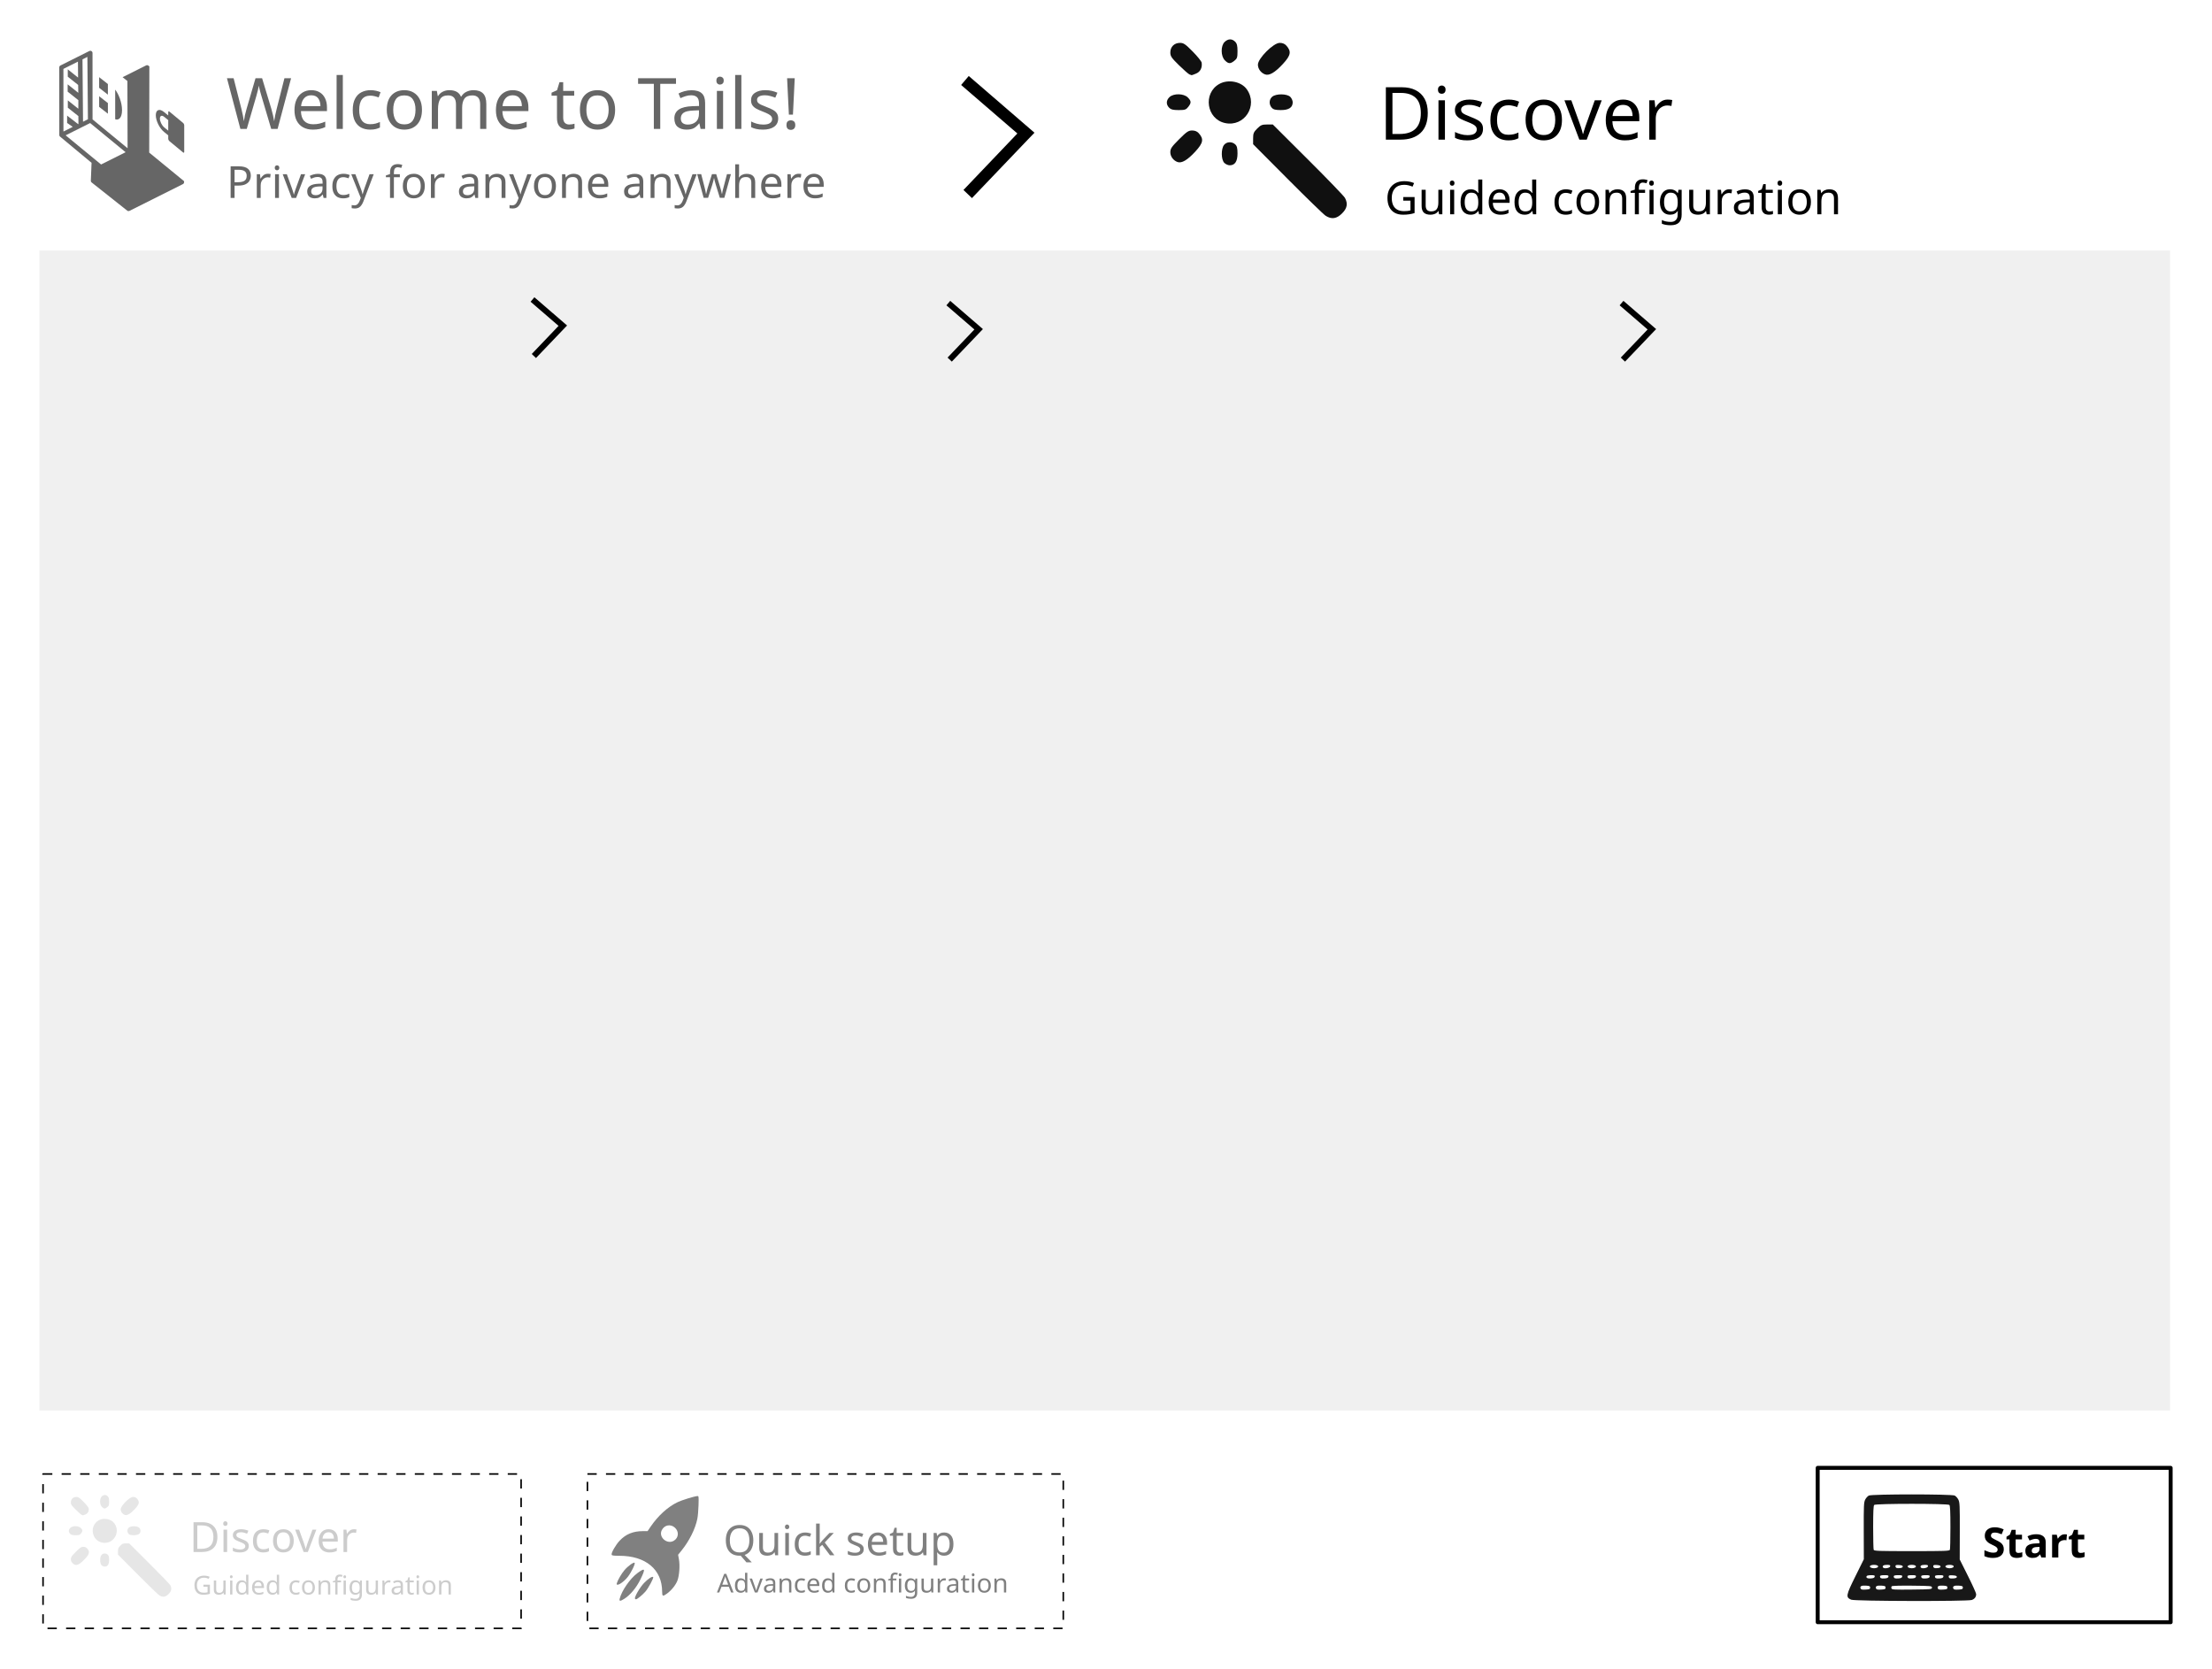
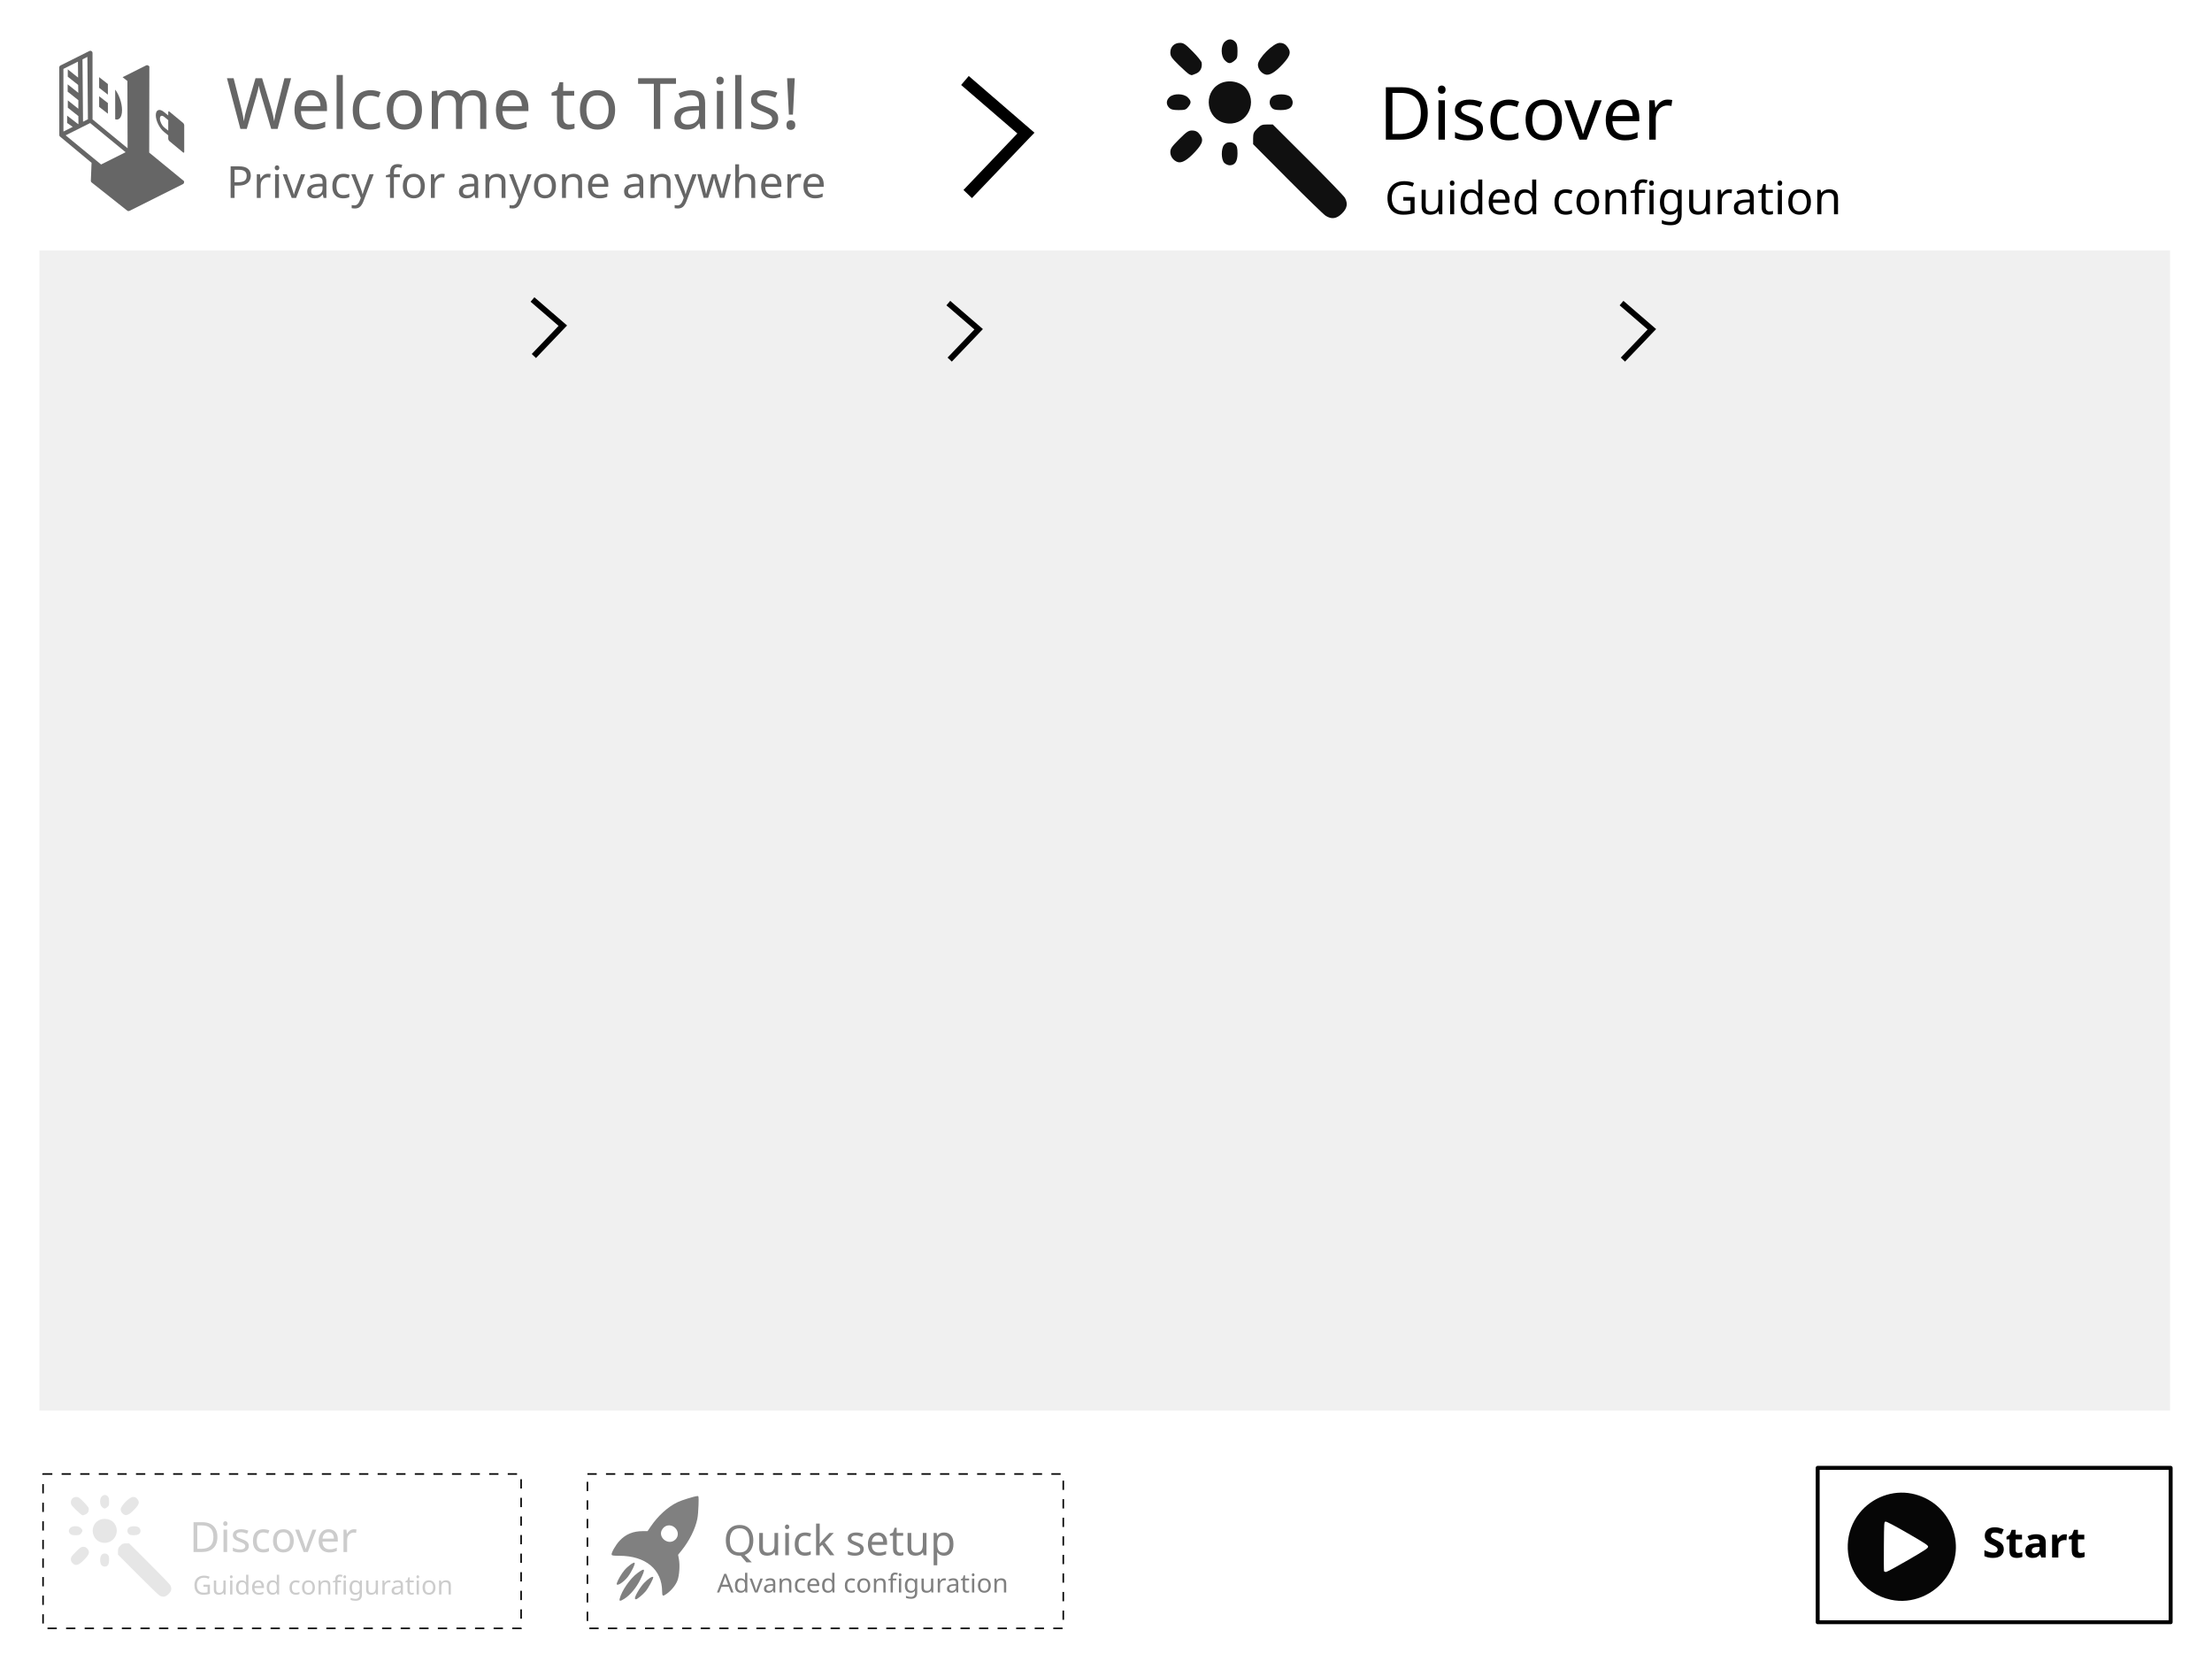
<svg xmlns="http://www.w3.org/2000/svg" width="561.674" height="423.606" id="svg11615" version="1.1">
  <defs id="defs11617" />
  <g id="layer1" transform="translate(-944.7794,-238.615)">
    <rect width="541.026" height="294.504" x="954.779" y="302.21" id="rect22803" style="fill:#f0f0f0;fill-opacity:1;stroke:none" />
    <flowRoot transform="matrix(2,0,0,2,1568.586,-679.5205)" id="flowRoot8410-1-7" xml:space="preserve" style="font-size:6px;font-style:normal;font-weight:normal;line-height:125%;letter-spacing:0px;word-spacing:0px;fill:#000000;fill-opacity:1;stroke:none;font-family:Sans">
      <flowRegion id="flowRegion8412-6-8">
        <rect width="56.756" height="15.766" x="-297.18" y="496.628" id="rect8414-9-1" style="font-size:6px" />
      </flowRegion>
      <flowPara id="flowPara8416-9-0">1. Introduction</flowPara>
    </flowRoot>
    <flowRoot transform="matrix(2,0,0,2,1697.171,-678.5166)" id="flowRoot8410-0-29-3" xml:space="preserve" style="font-size:6px;font-style:normal;font-variant:normal;font-weight:normal;font-stretch:normal;text-align:start;line-height:125%;letter-spacing:0px;word-spacing:0px;writing-mode:lr-tb;text-anchor:start;fill:#000000;fill-opacity:1;stroke:none;font-family:Sans;-inkscape-font-specification:Sans">
      <flowRegion id="flowRegion8412-9-2-9">
        <rect width="56.756" height="15.766" x="-297.18" y="496.628" id="rect8414-7-4-2" style="font-size:6px;font-style:normal;font-variant:normal;font-weight:normal;font-stretch:normal;text-align:start;line-height:125%;writing-mode:lr-tb;text-anchor:start;font-family:Sans;-inkscape-font-specification:Sans" />
      </flowRegion>
      <flowPara id="flowPara8471-27-7" style="font-size:6px;font-style:normal;font-variant:normal;font-weight:normal;font-stretch:normal;text-align:start;line-height:125%;writing-mode:lr-tb;text-anchor:start;font-family:Sans;-inkscape-font-specification:Sans">2. Context</flowPara>
    </flowRoot>
    <flowRoot transform="matrix(2,0,0,2,1974.149,-678.7155)" id="flowRoot8410-3-0-9" xml:space="preserve" style="font-size:6px;font-style:normal;font-variant:normal;font-weight:bold;font-stretch:normal;text-align:start;line-height:125%;letter-spacing:0px;word-spacing:0px;writing-mode:lr-tb;text-anchor:start;fill:#000000;fill-opacity:1;stroke:none;font-family:Sans;-inkscape-font-specification:Sans Bold">
      <flowRegion id="flowRegion8412-3-4-3">
        <rect width="56.756" height="15.766" x="-297.18" y="496.628" id="rect8414-4-8-8" style="font-size:6px;font-style:normal;font-variant:normal;font-weight:bold;font-stretch:normal;text-align:start;line-height:125%;writing-mode:lr-tb;text-anchor:start;fill:#000000;font-family:Sans;-inkscape-font-specification:Sans Bold" />
      </flowRegion>
      <flowPara id="flowPara8416-8-4-7" style="font-size:6px;font-style:normal;font-variant:normal;font-weight:bold;font-stretch:normal;text-align:start;line-height:125%;writing-mode:lr-tb;text-anchor:start;fill:#000000;font-family:Sans;-inkscape-font-specification:Sans Bold">4. Check and go</flowPara>
    </flowRoot>
    <flowRoot transform="matrix(2,0,0,2,1797.977,-678.5678)" id="flowRoot8410-37-87-4" xml:space="preserve" style="font-size:6px;font-style:normal;font-weight:normal;line-height:125%;letter-spacing:0px;word-spacing:0px;fill:#000000;fill-opacity:1;stroke:none;font-family:Sans">
      <flowRegion id="flowRegion8412-0-07-1">
        <rect width="68.921" height="9.85" x="-297.18" y="496.628" id="rect8414-45-31-9" style="font-size:6px;fill:#000000" />
      </flowRegion>
      <flowPara id="flowPara8416-5-3-39">3. Need to save data?</flowPara>
    </flowRoot>
    <text x="1002.192" y="271.335" id="text3840-4-10" xml:space="preserve" style="font-size:17.998px;font-style:normal;font-variant:normal;font-weight:normal;font-stretch:normal;text-align:start;line-height:125%;letter-spacing:0px;word-spacing:0px;writing-mode:lr-tb;text-anchor:start;fill:#666666;fill-opacity:1;stroke:none;font-family:Sans;-inkscape-font-specification:Sans">
      <tspan x="1002.192" y="271.335" id="tspan3842-3-5" style="fill:#666666">Welcome to Tails!</tspan>
    </text>
    <path d="m 1190.768,257.909 -1.938,2.281 14.281,12.312 -13.688,14.344 2.156,2.062 14.781,-15.469 1.094,-1.125 -1.188,-1.031 -15.5,-13.375 z" id="path22225" style="font-size:medium;font-style:normal;font-variant:normal;font-weight:normal;font-stretch:normal;text-indent:0;text-align:start;text-decoration:none;line-height:normal;letter-spacing:normal;word-spacing:normal;text-transform:none;direction:ltr;block-progression:tb;writing-mode:lr-tb;text-anchor:start;baseline-shift:baseline;color:#000000;fill:#000000;fill-opacity:1;stroke:none;stroke-width:3;marker:none;visibility:visible;display:inline;overflow:visible;enable-background:accumulate;font-family:Sans;-inkscape-font-specification:Sans" />
    <text x="1294.869" y="274.064" id="text3836-4" xml:space="preserve" style="font-size:18.624px;font-style:normal;font-variant:normal;font-weight:normal;font-stretch:normal;text-align:start;line-height:125%;letter-spacing:0px;word-spacing:0px;writing-mode:lr-tb;text-anchor:start;fill:#000000;fill-opacity:1;stroke:none;font-family:Sans;-inkscape-font-specification:Sans">
      <tspan x="1294.869" y="274.064" id="tspan3838-7">Discover</tspan>
    </text>
    <text x="1296.379" y="293.015" id="text20391" xml:space="preserve" style="font-size:11.614px;font-style:normal;font-variant:normal;font-weight:normal;font-stretch:normal;text-align:start;line-height:125%;letter-spacing:0px;word-spacing:0px;writing-mode:lr-tb;text-anchor:start;fill:#000000;fill-opacity:1;stroke:none;font-family:Sans;-inkscape-font-specification:Sans">
      <tspan x="1296.379" y="293.015" id="tspan20393">Guided configuration</tspan>
    </text>
    <path d="m 1281.403,293.406 c -0.503,-0.316 -4.856,-4.537 -9.673,-9.379 l -8.759,-8.804 0,-1.466 c 0,-1.26 0.145,-1.61 1.036,-2.501 0.891,-0.891 1.241,-1.036 2.502,-1.036 l 1.466,0 8.945,8.912 c 4.92,4.901 9.141,9.282 9.38,9.734 0.778,1.472 0.558,2.629 -0.748,3.935 -1.366,1.366 -2.644,1.553 -4.149,0.605 z m -25.744,-13.437 c -0.821,-0.821 -0.856,-3.589 -0.058,-4.574 0.67,-0.827 1.978,-0.892 2.81,-0.139 0.466,0.421 0.599,0.939 0.599,2.323 0,2.013 -0.651,2.999 -1.98,2.999 -0.419,0 -1.036,-0.274 -1.371,-0.609 z m -11.882,-0.218 c -1.06,-0.38 -1.828,-1.422 -1.828,-2.479 0,-0.92 0.309,-1.376 2.231,-3.298 1.922,-1.922 2.379,-2.231 3.298,-2.231 0.721,0 1.268,0.222 1.684,0.685 1.337,1.485 1.153,2.475 -0.864,4.664 -2.003,2.174 -3.47,3.036 -4.521,2.658 z m 12.079,-9.894 c -4.718,-1.006 -5.694,-7.555 -1.48,-9.923 2.27,-1.276 5.602,-0.626 7.006,1.367 2.915,4.138 -0.615,9.603 -5.526,8.556 z m -14.211,-3.903 c -0.809,-0.809 -0.771,-1.875 0.096,-2.689 1.05,-0.986 3.616,-0.939 4.64,0.085 0.912,0.912 0.934,1.37 0.116,2.41 -0.555,0.706 -0.849,0.803 -2.437,0.803 -1.4,0 -1.943,-0.137 -2.415,-0.609 z m 26.058,0.009 c -0.753,-0.832 -0.689,-2.14 0.139,-2.81 0.986,-0.798 3.753,-0.763 4.574,0.058 0.335,0.335 0.609,0.952 0.609,1.371 0,1.329 -0.987,1.98 -2.999,1.98 -1.384,0 -1.902,-0.134 -2.323,-0.599 z m -20.879,-8.448 c -0.251,-0.09 -1.451,-1.138 -2.666,-2.329 -1.932,-1.895 -2.209,-2.304 -2.209,-3.263 0,-1.428 1.012,-2.422 2.465,-2.422 0.905,0 1.362,0.312 3.232,2.209 1.198,1.215 2.216,2.483 2.263,2.818 0.181,1.29 -0.343,2.316 -1.41,2.762 -0.575,0.24 -1.084,0.426 -1.132,0.413 -0.047,-0.014 -0.292,-0.098 -0.543,-0.187 z m 19.194,-0.007 c -1.06,-0.38 -1.828,-1.422 -1.828,-2.479 0,-1.585 3.944,-5.529 5.529,-5.529 0.721,0 1.268,0.222 1.684,0.685 1.337,1.485 1.153,2.475 -0.864,4.664 -2.003,2.174 -3.47,3.036 -4.521,2.658 z m -10.22,-3.576 c -1.056,-1.056 -1.08,-3.709 -0.043,-4.683 0.88,-0.826 1.853,-0.846 2.646,-0.053 0.472,0.472 0.609,1.016 0.609,2.415 0,1.588 -0.097,1.882 -0.803,2.437 -1.04,0.818 -1.498,0.796 -2.41,-0.116 z" id="path21150" style="fill:#101010" />
    <rect width="89.624" height="39.191" x="1406.329" y="611.273" id="rect3779-5-4-1" style="fill:none;stroke:#000000;stroke-width:1;stroke-linejoin:round;stroke-miterlimit:4;stroke-opacity:1;stroke-dasharray:none" />
    <text x="1468.198" y="634.032" id="text3844-1" xml:space="preserve" style="font-size:10.6px;font-style:normal;font-variant:normal;font-weight:bold;font-stretch:normal;text-align:center;line-height:125%;letter-spacing:0px;word-spacing:0px;writing-mode:lr-tb;text-anchor:middle;fill:#000000;fill-opacity:1;stroke:none;font-family:Sans;-inkscape-font-specification:Sans Bold">
      <tspan x="1468.198" y="634.032" id="tspan3846-4" style="font-size:10.6px;font-style:normal;font-variant:normal;font-weight:bold;font-stretch:normal;text-align:center;line-height:125%;writing-mode:lr-tb;text-anchor:middle;font-family:Sans;-inkscape-font-specification:Sans Bold">Start</tspan>
    </text>
-     <path d="m 1414.831,644.748 c -1.425,-0.62 -1.339,-1.08 1.128,-6.058 l 2.087,-4.211 -0.02,-7.189 c -0.018,-6.467 0.018,-7.265 0.365,-7.949 0.212,-0.418 0.63,-0.882 0.93,-1.032 0.786,-0.393 21.011,-0.393 21.797,0 0.3,0.15 0.718,0.614 0.93,1.032 0.346,0.683 0.383,1.486 0.366,7.978 l -0.019,7.218 2.087,4.169 c 1.148,2.293 2.087,4.372 2.087,4.621 0,0.729 -0.378,1.233 -1.118,1.491 -1.099,0.383 -29.729,0.317 -30.619,-0.07 z m 4.817,-3.067 c 0,-0.367 -0.168,-0.447 -1.066,-0.504 -1.146,-0.073 -1.579,0.156 -1.363,0.718 0.106,0.276 0.385,0.339 1.282,0.287 0.98,-0.056 1.147,-0.13 1.147,-0.502 z m 3.924,0 c 0,-0.367 -0.168,-0.447 -1.066,-0.504 -1.146,-0.073 -1.579,0.156 -1.363,0.718 0.106,0.276 0.385,0.339 1.282,0.287 0.98,-0.056 1.147,-0.13 1.147,-0.502 z m 11.771,0 c 0,-0.422 -0.165,-0.438 -4.998,-0.495 -2.958,-0.035 -5.083,0.026 -5.206,0.149 -0.114,0.114 -0.148,0.363 -0.075,0.553 0.117,0.304 0.741,0.339 5.206,0.287 4.908,-0.057 5.073,-0.073 5.073,-0.494 z m 3.924,0 c 0,-0.367 -0.168,-0.447 -1.066,-0.504 -1.146,-0.073 -1.579,0.156 -1.363,0.718 0.106,0.276 0.385,0.339 1.282,0.287 0.98,-0.056 1.147,-0.13 1.147,-0.502 z m 3.924,0 c 0,-0.367 -0.168,-0.447 -1.066,-0.504 -1.146,-0.073 -1.579,0.156 -1.363,0.718 0.106,0.276 0.385,0.339 1.282,0.287 0.98,-0.056 1.147,-0.13 1.147,-0.502 z m -22.383,-2.779 c 0.06,-0.318 -0.092,-0.381 -0.912,-0.381 -0.541,0 -1.045,0.098 -1.119,0.218 -0.265,0.428 0.163,0.676 1.054,0.611 0.656,-0.048 0.924,-0.171 0.977,-0.448 z m 3.488,0 c 0.061,-0.323 -0.098,-0.381 -1.034,-0.381 -0.776,0 -1.106,0.087 -1.106,0.291 0,0.483 0.269,0.605 1.189,0.537 0.631,-0.046 0.898,-0.172 0.95,-0.446 z m 3.488,0 c 0.061,-0.323 -0.098,-0.381 -1.034,-0.381 -0.776,0 -1.106,0.087 -1.106,0.291 0,0.483 0.269,0.605 1.189,0.537 0.631,-0.046 0.898,-0.172 0.95,-0.446 z m 3.488,0 c 0.061,-0.323 -0.098,-0.381 -1.034,-0.381 -0.776,0 -1.106,0.087 -1.106,0.291 0,0.483 0.269,0.605 1.189,0.537 0.631,-0.046 0.898,-0.172 0.95,-0.446 z m 3.488,0 c 0.061,-0.323 -0.098,-0.381 -1.034,-0.381 -0.776,0 -1.106,0.087 -1.106,0.291 0,0.483 0.269,0.605 1.189,0.537 0.631,-0.046 0.898,-0.172 0.95,-0.446 z m 3.488,0 c 0.061,-0.323 -0.098,-0.381 -1.034,-0.381 -0.776,0 -1.106,0.087 -1.106,0.291 0,0.483 0.269,0.605 1.189,0.537 0.631,-0.046 0.898,-0.172 0.95,-0.446 z m 3.419,0.054 c 0,-0.235 -0.29,-0.346 -1.035,-0.393 -0.77,-0.049 -1.035,0.011 -1.035,0.236 0,0.496 0.263,0.617 1.191,0.549 0.608,-0.045 0.88,-0.166 0.88,-0.392 z m -20.189,-2.377 c 0.501,-0.317 0.053,-0.675 -0.845,-0.675 -0.898,0 -1.346,0.358 -0.845,0.675 0.165,0.105 0.546,0.19 0.845,0.19 0.3,0 0.68,-0.086 0.845,-0.19 z m 3.256,-0.293 c 0.059,-0.312 -0.087,-0.381 -0.803,-0.381 -0.887,0 -1.261,0.248 -1.002,0.666 0.239,0.386 1.722,0.152 1.805,-0.284 z m 3.201,0.054 c 0,-0.229 -0.278,-0.347 -0.926,-0.394 -0.678,-0.049 -0.926,0.014 -0.926,0.236 0,0.487 0.26,0.619 1.082,0.55 0.511,-0.043 0.771,-0.175 0.771,-0.392 z m 3.134,0.239 c 0.501,-0.317 0.053,-0.675 -0.845,-0.675 -0.898,0 -1.346,0.358 -0.845,0.675 0.165,0.105 0.546,0.19 0.845,0.19 0.3,0 0.68,-0.086 0.845,-0.19 z m 3.256,-0.293 c 0.059,-0.312 -0.087,-0.381 -0.803,-0.381 -0.887,0 -1.261,0.248 -1.002,0.666 0.238,0.386 1.722,0.152 1.805,-0.284 z m 3.201,0.054 c 0,-0.229 -0.278,-0.347 -0.926,-0.394 -0.678,-0.049 -0.926,0.014 -0.926,0.236 0,0.487 0.26,0.619 1.082,0.55 0.511,-0.043 0.771,-0.175 0.771,-0.392 z m 3.134,0.239 c 0.501,-0.317 0.053,-0.675 -0.845,-0.675 -0.898,0 -1.346,0.358 -0.845,0.675 0.165,0.105 0.546,0.19 0.845,0.19 0.3,0 0.68,-0.086 0.845,-0.19 z m -0.76,-4.507 c 0.073,-0.19 0.132,-2.769 0.132,-5.733 0,-3.9 -0.072,-5.46 -0.262,-5.649 -0.376,-0.376 -18.718,-0.376 -19.095,0 -0.189,0.189 -0.262,1.75 -0.262,5.649 0,2.963 0.06,5.543 0.132,5.733 0.118,0.307 1.175,0.345 9.677,0.345 8.502,0 9.559,-0.038 9.677,-0.345 z" id="path21190" style="fill:#181818" />
    <rect width="121.391" height="39.191" x="955.709" y="612.833" id="rect3779-4-3" style="fill:none;stroke:#000000;stroke-width:0.393;stroke-linejoin:round;stroke-miterlimit:4;stroke-opacity:1;stroke-dasharray:2.36, 2.36;stroke-dashoffset:0" />
    <rect width="120.83" height="39.191" x="1093.941" y="612.833" id="rect3779-8-4-3" style="fill:none;stroke:#000000;stroke-width:0.393;stroke-linejoin:round;stroke-miterlimit:4;stroke-opacity:1;stroke-dasharray:2.356, 2.356;stroke-dashoffset:0" />
    <text x="992.891" y="632.64" id="text3836-4-8" xml:space="preserve" style="font-size:10.6px;font-style:normal;font-variant:normal;font-weight:normal;font-stretch:normal;text-align:start;line-height:125%;letter-spacing:0px;word-spacing:0px;writing-mode:lr-tb;text-anchor:start;fill:#cccccc;fill-opacity:1;stroke:none;font-family:Sans;-inkscape-font-specification:Sans">
      <tspan x="992.891" y="632.64" id="tspan3838-7-2" style="fill:#cccccc">Discover</tspan>
    </text>
    <text x="1128.442" y="633.467" id="text3840-4" xml:space="preserve" style="font-size:10.6px;font-style:normal;font-variant:normal;font-weight:normal;font-stretch:normal;text-align:start;line-height:125%;letter-spacing:0px;word-spacing:0px;writing-mode:lr-tb;text-anchor:start;fill:#808080;fill-opacity:1;stroke:none;font-family:Sans;-inkscape-font-specification:Sans">
      <tspan x="1128.442" y="633.467" id="tspan3842-3" style="fill:#808080">Quick setup</tspan>
    </text>
    <text x="993.751" y="643.426" id="text20391-3" xml:space="preserve" style="font-size:6.61px;font-style:normal;font-variant:normal;font-weight:normal;font-stretch:normal;text-align:start;line-height:125%;letter-spacing:0px;word-spacing:0px;writing-mode:lr-tb;text-anchor:start;fill:#cccccc;fill-opacity:1;stroke:none;font-family:Sans;-inkscape-font-specification:Sans">
      <tspan x="993.751" y="643.426" id="tspan20393-5" style="fill:#cccccc">Guided configuration</tspan>
    </text>
    <text x="1126.82" y="642.921" id="text20391-4" xml:space="preserve" style="font-size:6.61px;font-style:normal;font-variant:normal;font-weight:normal;font-stretch:normal;text-align:start;line-height:125%;letter-spacing:0px;word-spacing:0px;writing-mode:lr-tb;text-anchor:start;fill:#808080;fill-opacity:1;stroke:none;font-family:Sans;-inkscape-font-specification:Sans">
      <tspan x="1126.82" y="642.921" id="tspan20393-7" style="fill:#808080">Advanced configuration</tspan>
    </text>
    <path d="m 1102.128,644.512 c 0.498,-2.028 2.651,-5.145 4.49,-6.502 2.014,-1.486 2.148,-1.202 0.764,1.619 -1.008,2.056 -2.559,3.925 -4.039,4.868 -1.064,0.678 -1.379,0.682 -1.215,0.015 z m 3.893,-0.018 c -0.223,-0.361 1.22,-2.864 2.299,-3.988 1.04,-1.083 2.069,-1.755 2.313,-1.51 0.2,0.2 -1.202,2.817 -1.987,3.709 -0.763,0.867 -2.084,1.946 -2.383,1.946 -0.08,0 -0.189,-0.07 -0.242,-0.156 z m 6.887,-1.824 c -0.014,-5.597 -4.174,-9.071 -10.862,-9.071 -1.418,0 -1.879,-0.061 -1.954,-0.257 -0.168,-0.438 1.022,-2.524 2.064,-3.615 1.551,-1.626 3.382,-2.376 5.822,-2.385 l 1.236,-0.005 0.742,-1.093 c 1.911,-2.814 4.396,-5.072 6.893,-6.264 1.096,-0.523 4.148,-1.465 4.995,-1.543 0.353,-0.032 0.366,0.06 0.308,2.269 -0.033,1.266 -0.17,2.842 -0.303,3.503 -0.527,2.598 -2.039,5.621 -4.057,8.112 l -0.829,1.023 0.205,1.095 c 0.291,1.554 0.111,4.18 -0.373,5.45 -0.431,1.132 -1.521,2.49 -2.662,3.316 -1.068,0.774 -1.221,0.707 -1.224,-0.535 z m 2.964,-12.885 c 1.254,-0.741 1.375,-2.367 0.25,-3.355 -1.111,-0.976 -2.688,-0.641 -3.327,0.707 -0.833,1.756 1.373,3.655 3.078,2.648 z m -14.465,10.767 c 0.248,-0.821 1.208,-2.458 1.944,-3.318 0.898,-1.049 2.34,-2.087 2.574,-1.854 0.222,0.222 -0.778,2.304 -1.683,3.504 -1.166,1.546 -3.151,2.714 -2.834,1.668 z" id="path21112" style="fill:#808080" />
    <path d="m 985.227,643.649 c -0.286,-0.18 -2.764,-2.582 -5.506,-5.338 l -4.985,-5.011 0,-0.834 c 0,-0.717 0.083,-0.917 0.59,-1.424 0.507,-0.507 0.706,-0.59 1.424,-0.59 l 0.834,0 5.091,5.072 c 2.8,2.79 5.203,5.283 5.339,5.54 0.443,0.838 0.318,1.497 -0.426,2.24 -0.778,0.778 -1.505,0.884 -2.361,0.345 z m -14.653,-7.648 c -0.467,-0.467 -0.487,-2.042 -0.033,-2.604 0.381,-0.471 1.126,-0.508 1.599,-0.079 0.265,0.24 0.341,0.535 0.341,1.322 0,1.146 -0.371,1.707 -1.127,1.707 -0.238,0 -0.59,-0.156 -0.78,-0.347 z m -6.763,-0.124 c -0.603,-0.216 -1.04,-0.809 -1.04,-1.411 0,-0.523 0.176,-0.783 1.27,-1.877 1.094,-1.094 1.354,-1.27 1.877,-1.27 0.41,0 0.721,0.127 0.959,0.39 0.761,0.845 0.656,1.409 -0.492,2.654 -1.14,1.237 -1.975,1.728 -2.573,1.513 z m 6.875,-5.631 c -2.685,-0.573 -3.241,-4.3 -0.842,-5.648 1.292,-0.726 3.189,-0.356 3.988,0.778 1.659,2.355 -0.35,5.466 -3.145,4.87 z m -8.089,-2.221 c -0.46,-0.46 -0.439,-1.067 0.055,-1.53 0.598,-0.561 2.058,-0.535 2.641,0.049 0.519,0.519 0.532,0.78 0.066,1.372 -0.316,0.402 -0.483,0.457 -1.387,0.457 -0.797,0 -1.106,-0.078 -1.375,-0.347 z m 14.831,0.005 c -0.429,-0.474 -0.392,-1.218 0.079,-1.599 0.561,-0.454 2.136,-0.434 2.604,0.033 0.191,0.191 0.347,0.542 0.347,0.78 0,0.756 -0.562,1.127 -1.707,1.127 -0.788,0 -1.082,-0.076 -1.322,-0.341 z m -11.883,-4.808 c -0.143,-0.051 -0.826,-0.648 -1.517,-1.326 -1.1,-1.078 -1.257,-1.311 -1.257,-1.857 0,-0.813 0.576,-1.378 1.403,-1.378 0.515,0 0.775,0.178 1.84,1.257 0.682,0.691 1.261,1.413 1.288,1.604 0.103,0.734 -0.195,1.318 -0.803,1.572 -0.327,0.137 -0.617,0.243 -0.644,0.235 -0.027,-0.008 -0.166,-0.056 -0.309,-0.107 z m 10.924,-0.004 c -0.603,-0.216 -1.04,-0.809 -1.04,-1.411 0,-0.902 2.245,-3.147 3.147,-3.147 0.41,0 0.721,0.127 0.959,0.39 0.761,0.845 0.656,1.409 -0.492,2.654 -1.14,1.237 -1.975,1.728 -2.573,1.513 z m -5.817,-2.035 c -0.601,-0.601 -0.615,-2.111 -0.024,-2.665 0.501,-0.47 1.055,-0.481 1.506,-0.03 0.269,0.269 0.347,0.578 0.347,1.375 0,0.904 -0.055,1.071 -0.457,1.387 -0.592,0.466 -0.852,0.453 -1.372,-0.066 z" id="path21150-9" style="fill:#e6e6e6" />
    <path d="m 1357.002,314.997 -0.964,1.135 7.107,6.127 -6.811,7.138 1.073,1.026 7.356,-7.698 0.544,-0.56 -0.591,-0.513 -7.713,-6.656 z" id="path22225-3" style="font-size:medium;font-style:normal;font-variant:normal;font-weight:normal;font-stretch:normal;text-indent:0;text-align:start;text-decoration:none;line-height:normal;letter-spacing:normal;word-spacing:normal;text-transform:none;direction:ltr;block-progression:tb;writing-mode:lr-tb;text-anchor:start;baseline-shift:baseline;color:#000000;fill:#000000;fill-opacity:1;stroke:none;stroke-width:3;marker:none;visibility:visible;display:inline;overflow:visible;enable-background:accumulate;font-family:Sans;-inkscape-font-specification:Sans" />
    <path d="m 1186.058,314.997 -0.964,1.135 7.107,6.127 -6.811,7.138 1.073,1.026 7.356,-7.698 0.544,-0.56 -0.591,-0.513 -7.713,-6.656 z" id="path22225-5" style="font-size:medium;font-style:normal;font-variant:normal;font-weight:normal;font-stretch:normal;text-indent:0;text-align:start;text-decoration:none;line-height:normal;letter-spacing:normal;word-spacing:normal;text-transform:none;direction:ltr;block-progression:tb;writing-mode:lr-tb;text-anchor:start;baseline-shift:baseline;color:#000000;fill:#000000;fill-opacity:1;stroke:none;stroke-width:3;marker:none;visibility:visible;display:inline;overflow:visible;enable-background:accumulate;font-family:Sans;-inkscape-font-specification:Sans" />
    <path d="m 1080.47,314.085 -0.964,1.135 7.107,6.127 -6.811,7.138 1.073,1.026 7.356,-7.698 0.544,-0.56 -0.591,-0.513 -7.713,-6.656 z" id="path22225-7" style="font-size:medium;font-style:normal;font-variant:normal;font-weight:normal;font-stretch:normal;text-indent:0;text-align:start;text-decoration:none;line-height:normal;letter-spacing:normal;word-spacing:normal;text-transform:none;direction:ltr;block-progression:tb;writing-mode:lr-tb;text-anchor:start;baseline-shift:baseline;color:#000000;fill:#000000;fill-opacity:1;stroke:none;stroke-width:3;marker:none;visibility:visible;display:inline;overflow:visible;enable-background:accumulate;font-family:Sans;-inkscape-font-specification:Sans" />
    <text x="1002.245" y="288.857" id="text20391-4-7" xml:space="preserve" style="font-size:11.224px;font-style:normal;font-variant:normal;font-weight:normal;font-stretch:normal;text-align:start;line-height:125%;letter-spacing:0px;word-spacing:0px;writing-mode:lr-tb;text-anchor:start;fill:#666666;fill-opacity:1;stroke:none;font-family:Sans;-inkscape-font-specification:Sans">
      <tspan x="1002.245" y="288.857" id="tspan20393-7-7" style="fill:#666666">Privacy for anyone anywhere</tspan>
    </text>
    <g transform="matrix(0.4050284,0,0,0.4050284,955.7768,247.4572)" id="g5374" style="fill:#666666;fill-opacity:1">
      <path d="m 88.342,56.73 0,16.663 c 0,0.51 -0.341,0.644 -0.761,0.297 L 79.077,66.649 C 78.658,66.302 78.317,65.609 78.317,65.099 l 0,-2.098 -2.658,-2.161 c -2.85,-2.317 -5.132,-7.022 -5.132,-10.465 0,-3.442 2.298,-4.339 5.132,-2.003 l 2.658,2.161 0,-2.098 c 0,-0.51 0.341,-0.644 0.76,-0.297 l 8.504,7.04 c 0.421,0.346 0.761,1.041 0.761,1.551 z M 75.811,51.432 c -1.5,-1.237 -2.716,-0.762 -2.716,1.06 0,1.822 1.216,4.302 2.716,5.539 l 2.506,2.036 0,-6.599 -2.506,-2.036 z" id="path5189-4" style="fill:#666666;fill-opacity:1" />
      <g transform="matrix(0.4641031,0.9267926,-0.9267926,0.4641031,77.25838,-14.89278)" id="g3500" style="fill:#666666;fill-opacity:1">
        <path d="M 97.976,37.8 C 97.972,37.779 97.968,37.758 97.963,37.737 97.947,37.669 97.927,37.602 97.901,37.538 97.898,37.53 97.896,37.522 97.893,37.515 97.863,37.446 97.826,37.38 97.786,37.317 97.775,37.299 97.762,37.283 97.75,37.266 97.715,37.216 97.676,37.169 97.634,37.125 97.623,37.113 97.613,37.101 97.601,37.089 97.548,37.037 97.49,36.989 97.428,36.946 97.413,36.935 97.396,36.927 97.38,36.917 97.349,36.898 97.32,36.877 97.288,36.86 L 96.743,36.576 71.837,47.696 25.252,24.269 l -0.666,0.33 c -0.006,0.003 -0.01,0.007 -0.016,0.01 -0.047,0.024 -0.09,0.055 -0.134,0.084 -0.029,0.019 -0.06,0.036 -0.087,0.057 -0.034,0.027 -0.063,0.059 -0.094,0.09 -0.031,0.03 -0.065,0.059 -0.093,0.092 -0.022,0.026 -0.039,0.056 -0.06,0.084 -0.031,0.043 -0.063,0.086 -0.088,0.132 -0.003,0.005 -0.007,0.01 -0.01,0.015 -0.015,0.028 -0.022,0.057 -0.035,0.085 -0.02,0.046 -0.041,0.09 -0.056,0.138 -0.013,0.041 -0.02,0.082 -0.029,0.123 -0.009,0.043 -0.019,0.085 -0.024,0.128 -0.005,0.043 -0.004,0.085 -0.005,0.127 -0.001,0.044 -0.003,0.087 0.001,0.13 0.002,0.023 0.005,0.046 0.009,0.069 -0.006,0.051 -0.015,0.1 -0.015,0.152 L 23.854,41.674 27.217,40.107 63.622,58.211 38.538,69.347 l -18.939,-9.469 L 2.609,51.385 c -0.012,-0.006 -0.025,-0.009 -0.038,-0.014 -0.042,-0.02 -0.086,-0.035 -0.131,-0.05 -0.04,-0.014 -0.08,-0.028 -0.121,-0.038 -0.038,-0.009 -0.078,-0.014 -0.117,-0.019 -0.049,-0.007 -0.098,-0.014 -0.148,-0.015 -0.013,0 -0.024,-0.004 -0.037,-0.004 -0.025,0 -0.049,0.006 -0.074,0.007 -0.05,0.004 -0.099,0.007 -0.148,0.016 -0.04,0.007 -0.079,0.017 -0.118,0.027 -0.043,0.011 -0.085,0.024 -0.127,0.039 -0.039,0.015 -0.077,0.032 -0.114,0.051 -0.039,0.019 -0.077,0.039 -0.115,0.062 -0.035,0.022 -0.068,0.045 -0.1,0.07 -0.035,0.027 -0.07,0.054 -0.103,0.085 -0.031,0.029 -0.059,0.059 -0.087,0.09 -0.028,0.032 -0.056,0.064 -0.082,0.099 -0.028,0.038 -0.052,0.079 -0.076,0.12 -0.013,0.023 -0.03,0.042 -0.042,0.066 -0.006,0.012 -0.008,0.025 -0.014,0.037 -0.02,0.043 -0.036,0.089 -0.051,0.135 -0.013,0.039 -0.027,0.078 -0.036,0.117 -0.009,0.04 -0.014,0.081 -0.02,0.122 -0.007,0.048 -0.013,0.095 -0.014,0.142 0.001,0.014 -0.003,0.026 -0.003,0.039 l 0,19.531 c 0,0.026 0.006,0.051 0.008,0.077 0.003,0.048 0.006,0.096 0.014,0.143 0.007,0.042 0.017,0.082 0.028,0.122 0.011,0.042 0.023,0.083 0.038,0.123 0.015,0.04 0.033,0.079 0.052,0.117 0.019,0.038 0.038,0.076 0.061,0.112 0.022,0.035 0.046,0.069 0.071,0.102 0.027,0.035 0.054,0.069 0.084,0.102 0.028,0.031 0.059,0.059 0.09,0.087 0.032,0.029 0.064,0.056 0.1,0.082 0.038,0.027 0.077,0.051 0.118,0.075 0.023,0.014 0.043,0.031 0.068,0.043 L 37.946,91.543 c 0.007,0.004 0.015,0.004 0.022,0.008 0.017,0.008 0.032,0.017 0.049,0.025 0.01,0.004 0.02,0.007 0.03,0.011 0.056,0.022 0.113,0.041 0.171,0.055 0.012,0.003 0.024,0.006 0.036,0.009 0.016,0.003 0.032,0.005 0.048,0.008 0.077,0.014 0.154,0.024 0.232,0.024 0.001,0 0.002,0 0.003,0 l 0.001,0 10e-4,0 c 10e-4,0 0.002,0 0.003,0 0.078,0 0.156,-0.01 0.232,-0.024 0.016,-0.003 0.032,-0.005 0.048,-0.008 0.012,-0.003 0.024,-0.006 0.036,-0.009 0.058,-0.014 0.115,-0.033 0.17,-0.055 0.01,-0.004 0.021,-0.007 0.031,-0.011 0.017,-0.007 0.032,-0.017 0.049,-0.024 0.007,-0.003 0.015,-0.004 0.022,-0.008 L 61.746,81.642 l 9.462,5.221 c 0.018,0.01 0.037,0.017 0.056,0.026 0.019,0.01 0.038,0.02 0.058,0.029 0.008,0.003 0.016,0.007 0.024,0.01 0.031,0.013 0.063,0.023 0.095,0.033 0.019,0.006 0.038,0.013 0.058,0.019 0.021,0.006 0.043,0.011 0.064,0.015 0.015,0.003 0.029,0.006 0.044,0.008 0.007,0.001 0.015,0.003 0.022,0.004 0.014,0.002 0.028,0.006 0.042,0.008 0.059,0.008 0.117,0.013 0.176,0.013 l 0.001,0 0.001,0 c 10e-4,0 0.002,0 0.003,0 0.078,0 0.155,-0.01 0.232,-0.024 0.013,-0.002 0.026,-0.003 0.039,-0.006 0.01,-0.002 0.019,-0.006 0.029,-0.008 0.07,-0.017 0.14,-0.037 0.207,-0.065 0.007,-0.003 0.014,-0.007 0.021,-0.01 0.004,-0.002 0.008,-0.004 0.012,-0.006 0.006,-0.003 0.012,-0.003 0.018,-0.006 L 97.238,75.317 C 97.703,75.098 98,74.631 98,74.117 L 98,38.034 C 98,38.028 97.998,38.023 97.998,38.017 97.997,37.943 97.989,37.871 97.976,37.8 z m -60.762,40.617 -7.614,3.666 3.972,1.986 3.641,-1.986 0,6.29 -33.872,-16.935 0,-9.829 8.678,4.241 -7.257,3.35 3.972,1.986 7.269,-3.378 4.313,2.051 -7.487,3.456 3.972,1.986 7.503,-3.482 4.621,2.344 -7.381,3.407 3.972,1.986 7.395,-3.434 4.303,2.111 z M 65.228,76.939 39.862,88.216 l 0,-16.57 L 65.228,60.37 z M 3.341,58.528 l 0,-3.31 33.873,16.603 0,3.31 z" id="path3502" style="fill:#666666;fill-opacity:1" />
      </g>
      <polygon points="39.407,53.262 45.366,56.241 39.076,59.22 33.117,56.241 " transform="matrix(0.4477591,0.8941543,-0.8941543,0.4477591,70.46318,-16.30443)" id="polygon3506" style="fill:#666666;fill-opacity:1" />
      <polygon points="22.855,50.613 29.145,47.634 35.103,50.613 28.814,53.593 " transform="matrix(0.4477591,0.8941543,-0.8941543,0.4477591,70.02568,-16.55443)" id="polygon3508" style="fill:#666666;fill-opacity:1" />
      <g transform="matrix(0,-0.2492475,0.1954769,0.1611418,71.00598,62.19297)" id="Captions" style="fill:#666666;fill-opacity:1" />
      <g transform="translate(122.1099,-55.11117)" id="Captions-7" style="fill:#666666;fill-opacity:1" />
      <path d="m 45.058,34.348 c 2.124,2.704 4.295,7.985 4.295,12.866 0,4.878 -2.171,6.542 -4.295,5.704 0,-1.998 0,-16.795 0,-18.57 z" id="path4818-2-4-3" style="fill:#666666;fill-opacity:1" />
      <g transform="translate(74.9363,109.7222)" id="Your_Icon" style="fill:#666666;fill-opacity:1" />
    </g>
    <flowRoot transform="matrix(2,0,0,2,1730.694,-584.6286)" xml:space="preserve" id="flowRoot8410-37-87-2" style="font-size:6px;font-style:normal;font-weight:normal;line-height:125%;letter-spacing:0px;word-spacing:0px;fill:#000000;fill-opacity:1;stroke:none;font-family:Sans">
      <flowRegion id="flowRegion8412-0-07-3">
        <rect id="rect8414-45-31-2" width="63.85" height="15.766" x="-297.18" y="496.628" style="font-size:6px" />
      </flowRegion>
      <flowPara id="flowPara8416-5-3-3">MAC Spoofing</flowPara>
    </flowRoot>
    <flowRoot transform="matrix(2,0,0,2,1730.694,-553.8021)" xml:space="preserve" id="flowRoot8410-37-87-0" style="font-size:6px;font-style:normal;font-weight:normal;line-height:125%;letter-spacing:0px;word-spacing:0px;fill:#000000;fill-opacity:1;stroke:none;font-family:Sans">
      <flowRegion id="flowRegion8412-0-07-6">
        <rect id="rect8414-45-31-4" width="80.015" height="14.093" x="-297.18" y="496.628" style="font-size:6px" />
      </flowRegion>
      <flowPara id="flowPara8416-5-3-5">Windows Camouflage</flowPara>
    </flowRoot>
    <flowRoot transform="matrix(2,0,0,2,1730.694,-522.9757)" xml:space="preserve" id="flowRoot8410-37-87-1" style="font-size:6px;font-style:normal;font-weight:normal;line-height:125%;letter-spacing:0px;word-spacing:0px;fill:#000000;fill-opacity:1;stroke:none;font-family:Sans">
      <flowRegion id="flowRegion8412-0-07-8">
        <rect id="rect8414-45-31-7" width="86.704" height="14.093" x="-297.18" y="496.628" style="font-size:6px" />
      </flowRegion>
      <flowPara id="flowPara8416-5-3-6">Network configuration</flowPara>
    </flowRoot>
    <flowRoot transform="matrix(2,0,0,2,1728.863,-492.1492)" xml:space="preserve" id="flowRoot8410-37-87-1-5" style="font-size:6px;font-style:normal;font-weight:normal;line-height:125%;letter-spacing:0px;word-spacing:0px;fill:#000000;fill-opacity:1;stroke:none;font-family:Sans">
      <flowRegion id="flowRegion8412-0-07-8-5">
        <rect id="rect8414-45-31-7-8" width="86.704" height="14.093" x="-297.18" y="496.628" style="font-size:6px" />
      </flowRegion>
      <flowPara id="flowPara8416-5-3-6-5">Encrypted persistence</flowPara>
    </flowRoot>
    <flowRoot transform="matrix(2,0,0,2,1915.948,-585.2101)" xml:space="preserve" id="flowRoot8410-37-87-2-7" style="font-size:6px;font-style:normal;font-weight:normal;line-height:125%;letter-spacing:0px;word-spacing:0px;fill:#000000;fill-opacity:1;stroke:none;font-family:Sans">
      <flowRegion id="flowRegion8412-0-07-3-5">
        <rect id="rect8414-45-31-2-6" width="63.85" height="15.766" x="-297.18" y="496.628" style="font-size:6px" />
      </flowRegion>
      <flowPara id="flowPara8416-5-3-3-7">ON</flowPara>
    </flowRoot>
    <flowRoot transform="matrix(2,0,0,2,1915.948,-554.3837)" xml:space="preserve" id="flowRoot8410-37-87-0-0" style="font-size:6px;font-style:normal;font-weight:normal;line-height:125%;letter-spacing:0px;word-spacing:0px;fill:#000000;fill-opacity:1;stroke:none;font-family:Sans">
      <flowRegion id="flowRegion8412-0-07-6-8">
        <rect id="rect8414-45-31-4-9" width="80.015" height="14.093" x="-297.18" y="496.628" style="font-size:6px" />
      </flowRegion>
      <flowPara id="flowPara8416-5-3-5-7">OFF</flowPara>
    </flowRoot>
    <flowRoot transform="matrix(2,0,0,2,1915.948,-523.5572)" xml:space="preserve" id="flowRoot8410-37-87-1-3" style="font-size:6px;font-style:normal;font-weight:normal;line-height:125%;letter-spacing:0px;word-spacing:0px;fill:#000000;fill-opacity:1;stroke:none;font-family:Sans">
      <flowRegion id="flowRegion8412-0-07-8-6">
        <rect id="rect8414-45-31-7-6" width="86.704" height="14.093" x="-297.18" y="496.628" style="font-size:6px" />
      </flowRegion>
      <flowPara id="flowPara8416-5-3-6-8">OFF</flowPara>
    </flowRoot>
    <flowRoot transform="matrix(2,0,0,2,1914.118,-492.7308)" xml:space="preserve" id="flowRoot8410-37-87-1-5-4" style="font-size:6px;font-style:normal;font-weight:normal;line-height:125%;letter-spacing:0px;word-spacing:0px;fill:#000000;fill-opacity:1;stroke:none;font-family:Sans">
      <flowRegion id="flowRegion8412-0-07-8-5-0">
        <rect id="rect8414-45-31-7-8-3" width="86.704" height="14.093" x="-297.18" y="496.628" style="font-size:6px" />
      </flowRegion>
      <flowPara id="flowPara8416-5-3-6-5-9">OFF</flowPara>
    </flowRoot>
+     <flowRoot transform="translate(1563.157,137.7042)" id="flowRoot4207" xml:space="preserve" style="font-size:16px;font-style:normal;font-weight:normal;line-height:125%;letter-spacing:0px;word-spacing:0px;fill:#000000;fill-opacity:1;stroke:none;font-family:Sans">
+       <flowRegion id="flowRegion4209">
+         <rect width="738.571" height="75.714" x="-10" y="869.505" id="rect4211" />
+       </flowRegion>
+       <flowPara id="flowPara4213" />
+     </flowRoot>
+     <flowRoot transform="translate(1563.157,137.7042)" id="flowRoot5205" xml:space="preserve" style="font-size:10px;font-style:normal;font-weight:bold;line-height:125%;letter-spacing:0px;word-spacing:0px;fill:#000000;fill-opacity:1;stroke:none;font-family:Sans;-inkscape-font-specification:Sans Bold">
+       <flowRegion id="flowRegion5207">
+         <rect width="226.429" height="80" x="14.286" y="71.648" id="rect5209" />
+       </flowRegion>
+       <flowPara id="flowPara5211" />
+     </flowRoot>
+     <flowRoot transform="translate(1563.157,137.7042)" id="flowRoot5221" xml:space="preserve" style="font-size:10px;font-style:normal;font-weight:bold;line-height:125%;letter-spacing:0px;word-spacing:0px;fill:#000000;fill-opacity:1;stroke:none;font-family:Sans;-inkscape-font-specification:Sans Bold">
+       <flowRegion id="flowRegion5223">
+         <rect width="465" height="152.857" x="16.429" y="70.219" id="rect5225" />
+       </flowRegion>
+       <flowPara id="flowPara5227" />
+     </flowRoot>
+     <flowRoot transform="translate(1563.157,137.7042)" id="flowRoot5795" xml:space="preserve" style="font-size:10px;font-style:normal;font-weight:bold;line-height:125%;letter-spacing:0px;word-spacing:0px;fill:#000000;fill-opacity:1;stroke:none;font-family:Sans;-inkscape-font-specification:Sans Bold">
+       <flowRegion id="flowRegion5797">
+         <rect width="243.571" height="45.714" x="9.286" y="195.934" id="rect5799" />
+       </flowRegion>
+       <flowPara id="flowPara5801" />
+     </flowRoot>
+     <flowRoot transform="translate(1563.157,137.7042)" id="flowRoot5803" xml:space="preserve" style="font-size:10px;font-style:normal;font-weight:bold;line-height:125%;letter-spacing:0px;word-spacing:0px;fill:#000000;fill-opacity:1;stroke:none;font-family:Sans;-inkscape-font-specification:Sans Bold">
+       <flowRegion id="flowRegion5805">
+         <rect width="0" height="13.571" x="135" y="184.505" id="rect5807" />
+       </flowRegion>
+       <flowPara id="flowPara5809" />
+     </flowRoot>
+     <path d="m 1424.926,644.76 c -3.575,-0.771 -6.609,-2.809 -8.647,-5.811 -3.327,-4.899 -3.058,-11.559 0.653,-16.187 3.208,-4.001 8.415,-5.934 13.316,-4.945 9.699,1.958 14.324,13.033 8.824,21.132 -3.132,4.612 -8.836,6.955 -14.146,5.811 z m 4.307,-10.053 c 4.401,-2.56 5.132,-3.047 5.132,-3.413 0,-0.367 -0.732,-0.85 -5.199,-3.428 -3.229,-1.864 -5.347,-2.979 -5.59,-2.945 -0.39,0.056 -0.392,0.084 -0.44,6.195 -0.026,3.376 -0.01,6.242 0.04,6.369 0.049,0.127 0.277,0.225 0.507,0.219 0.23,-0.006 2.728,-1.355 5.55,-2.997 z" id="path31797" style="fill:#060606" />
  </g>
</svg>
